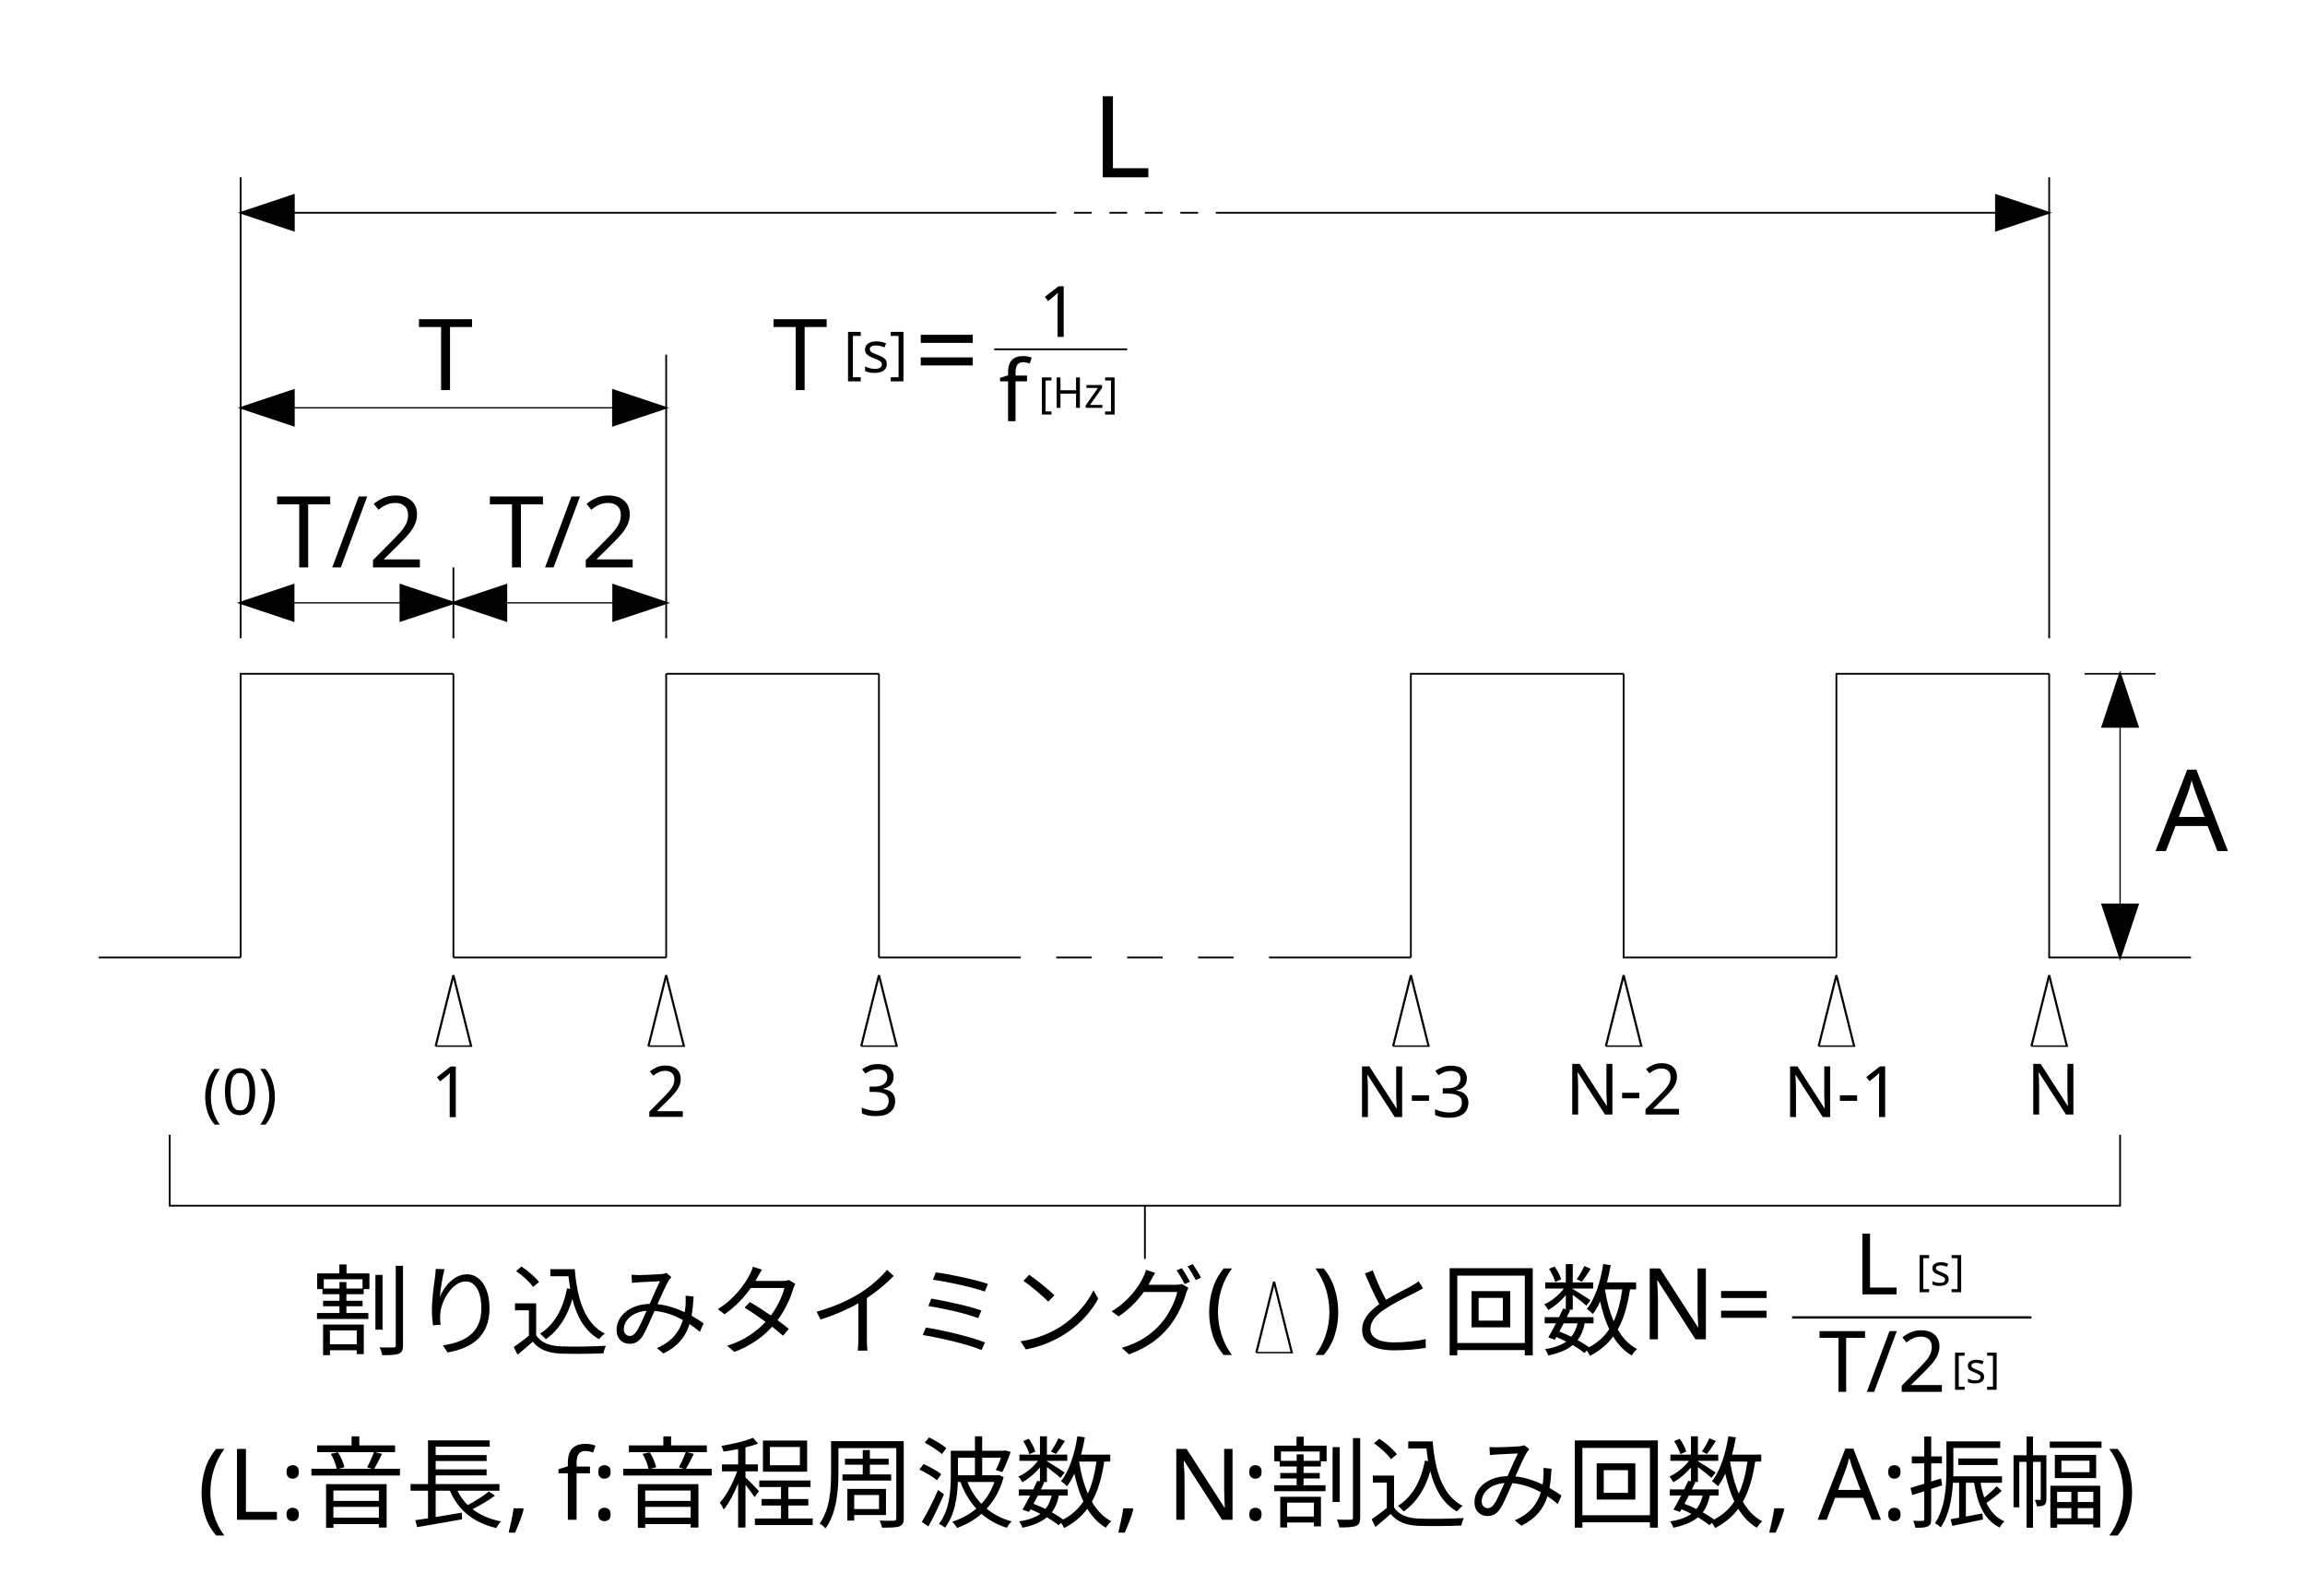
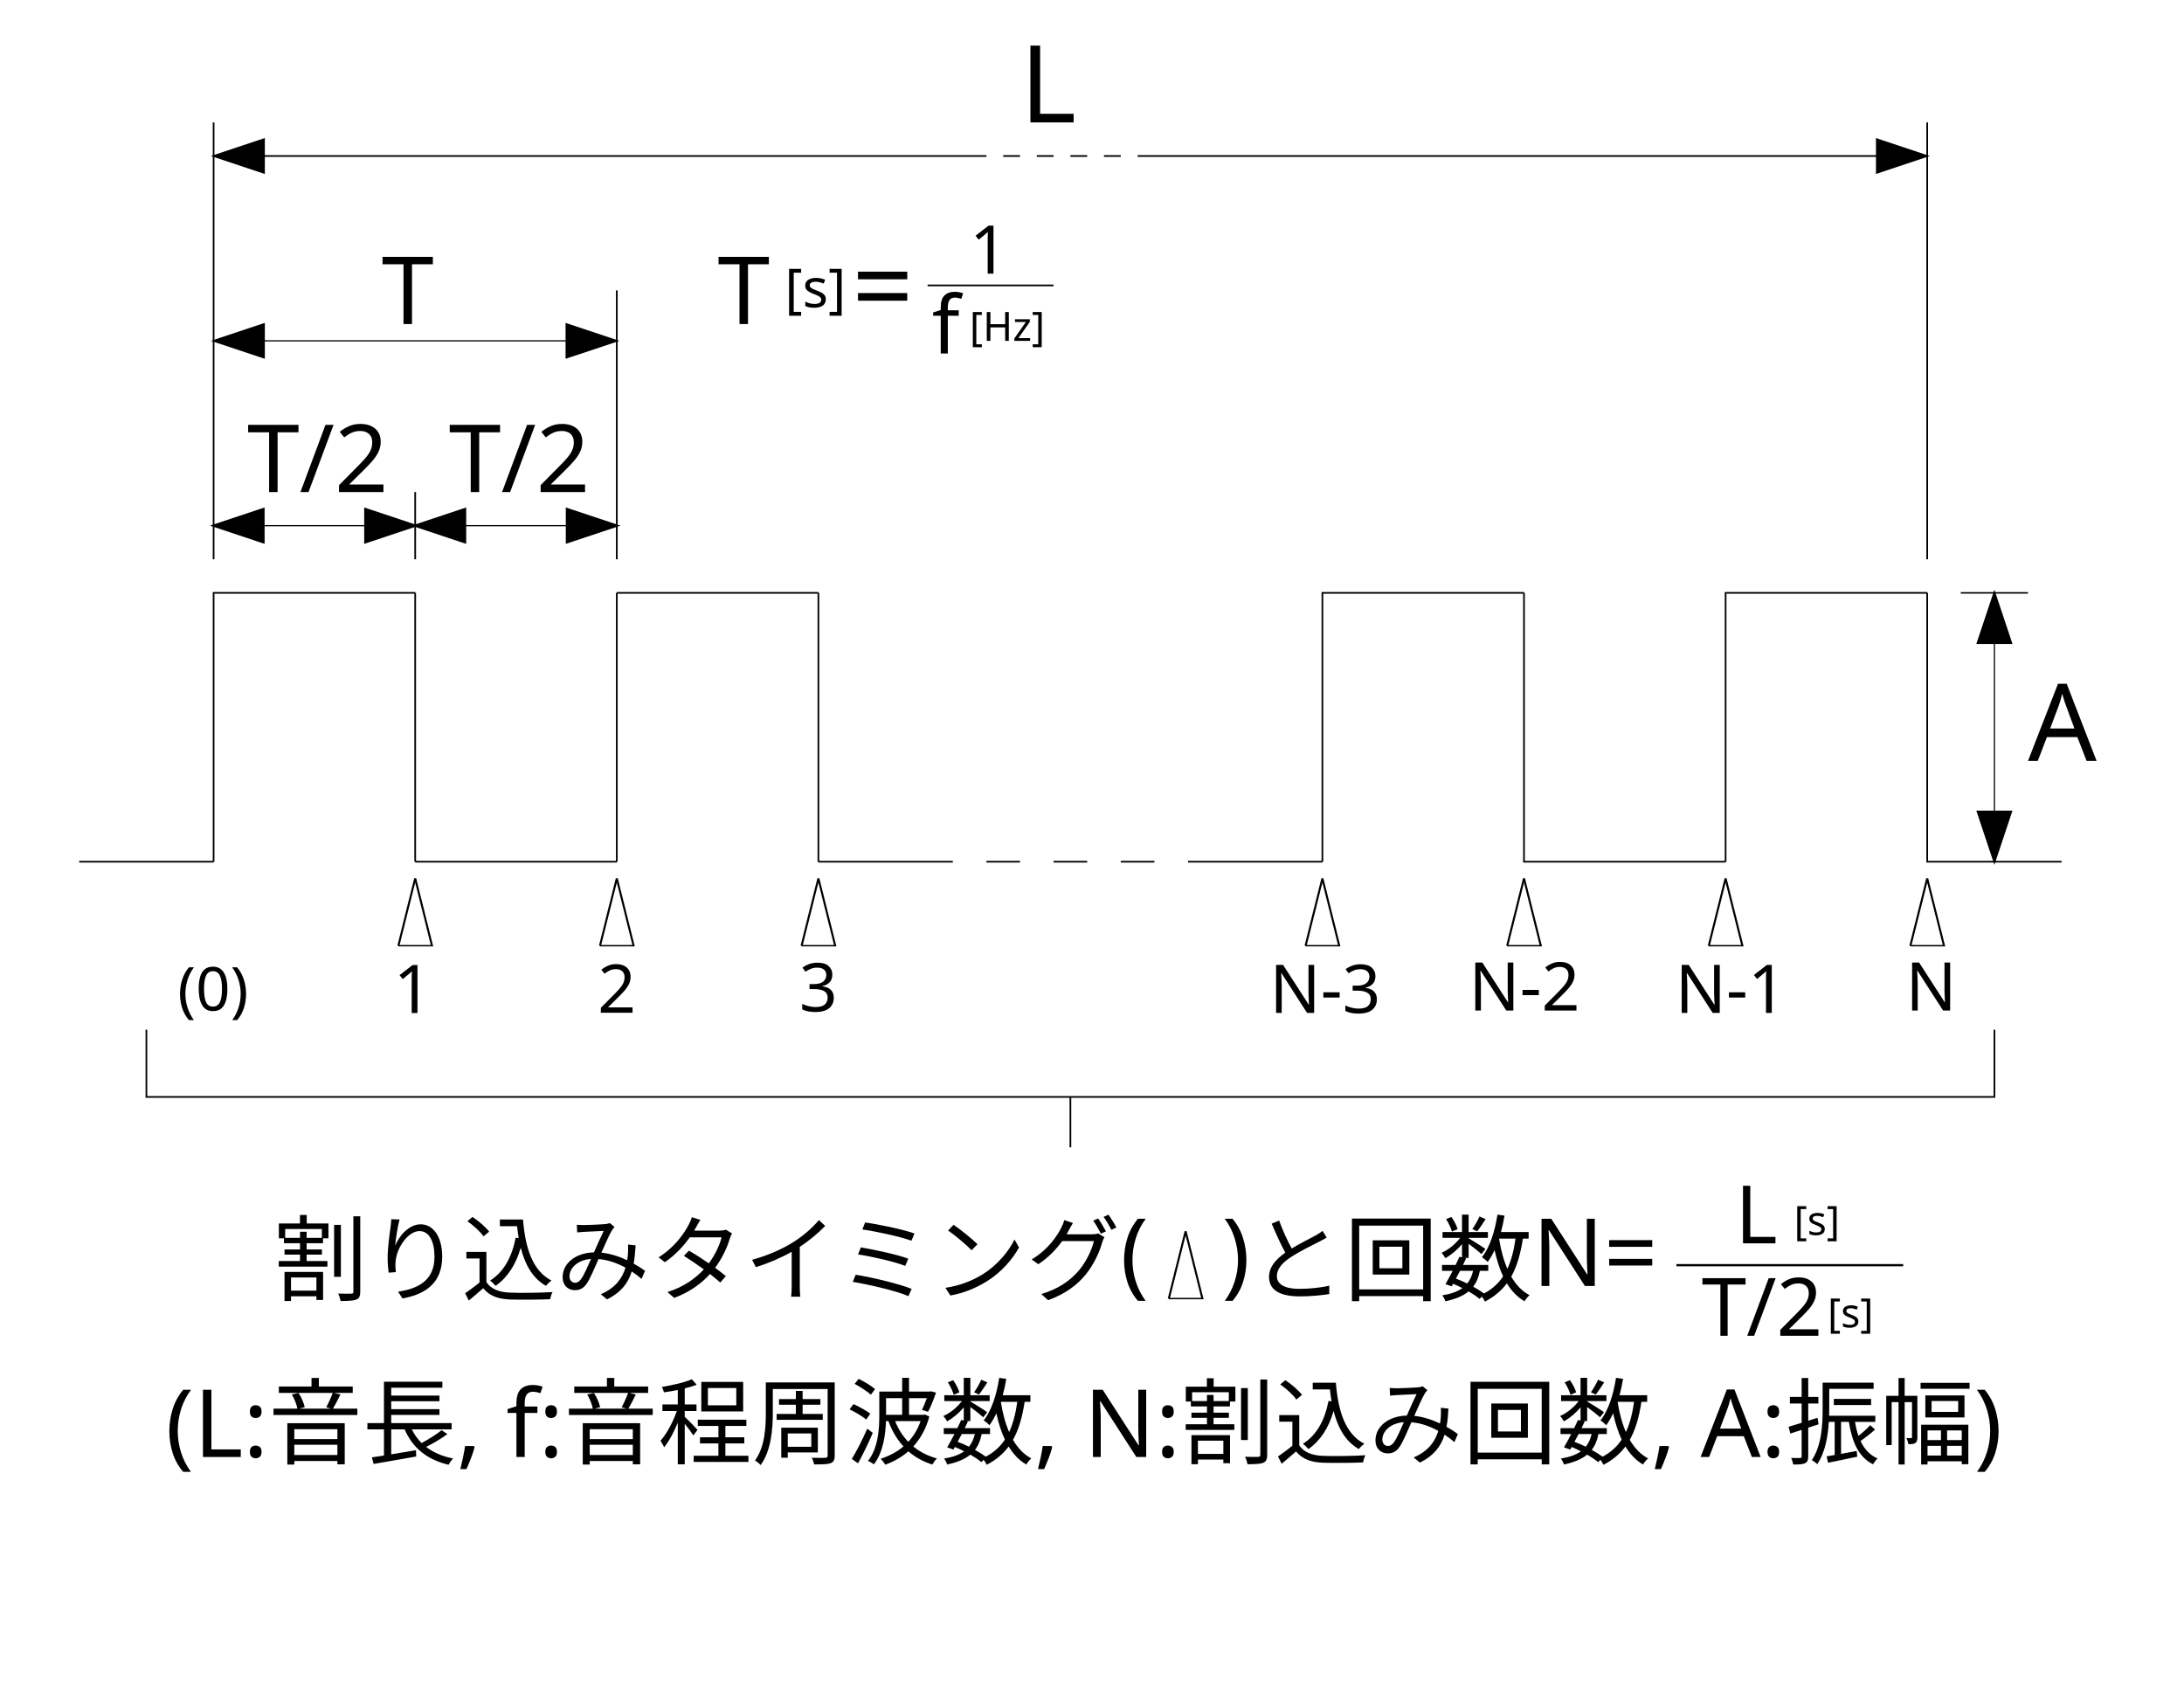
- <svg xmlns="http://www.w3.org/2000/svg" width="1300" height="900" id="svg2" version="1.1">
+ <svg xmlns="http://www.w3.org/2000/svg" width="1300" height="1000" id="svg2" version="1.1">
  <defs id="defs4" />
-   <g id="layer1" transform="translate(0,-152.3622)">
+   <g id="layer1" transform="translate(0,-52.36218)">
    <g id="g3968-7-2" transform="matrix(0,0.6666667,-1,0,862.3622,639.0289)">
      <g transform="translate(225,-220)" id="g4091-2" />
    </g>
-     <g id="g4440" transform="translate(375.7143,140)">
+     <g id="g4440" transform="translate(367.1429,12.85715)">
      <g transform="translate(400,20)" id="g3033">
        <path style="fill:none;stroke:#000000;stroke-width:1px;stroke-linecap:butt;stroke-linejoin:miter;stroke-opacity:1" d="m -720,532.362 80,0" id="path2993" />
        <path style="fill:none;stroke:#000000;stroke-width:1px;stroke-linecap:butt;stroke-linejoin:miter;stroke-opacity:1" d="m -640,532.362 0,-160 120,0" id="path2995" />
        <path style="fill:none;stroke:#000000;stroke-width:1px;stroke-linecap:butt;stroke-linejoin:miter;stroke-opacity:1" d="m -520,532.362 0,-160" id="path2997" />
        <path style="fill:none;stroke:#000000;stroke-width:1px;stroke-linecap:butt;stroke-linejoin:miter;stroke-opacity:1" d="m -400,532.362 -120,0" id="path2999" />
        <path style="fill:none;stroke:#000000;stroke-width:1px;stroke-linecap:butt;stroke-linejoin:miter;stroke-opacity:1" d="m -400,372.362 0,160" id="path3001" />
        <path style="fill:none;stroke:#000000;stroke-width:1px;stroke-linecap:butt;stroke-linejoin:miter;stroke-opacity:1" d="m -400,372.362 120,0" id="path3003" />
        <path style="fill:none;stroke:#000000;stroke-width:1px;stroke-linecap:butt;stroke-linejoin:miter;stroke-opacity:1" d="m -280,532.362 0,-160" id="path3005" />
        <path style="fill:none;stroke:#000000;stroke-width:1px;stroke-linecap:butt;stroke-linejoin:miter;stroke-opacity:1" d="m -280,532.362 80,0" id="path3013" />
        <path style="fill:none;stroke:#000000;stroke-width:1px;stroke-linecap:butt;stroke-linejoin:miter;stroke-opacity:1" d="m -60,532.362 80,0" id="path3015" />
        <path style="fill:none;stroke:#000000;stroke-width:1px;stroke-linecap:butt;stroke-linejoin:miter;stroke-opacity:1" d="m 20,532.362 0,-160 120,0" id="path3017" />
        <path style="fill:none;stroke:#000000;stroke-width:1px;stroke-linecap:butt;stroke-linejoin:miter;stroke-opacity:1" d="m 140,372.362 0,160 120,0" id="path3019" />
        <path style="fill:none;stroke:#000000;stroke-width:1px;stroke-linecap:butt;stroke-linejoin:miter;stroke-opacity:1" d="m 260,532.362 0,-160 120,0" id="path3021" />
        <path style="fill:none;stroke:#000000;stroke-width:1px;stroke-linecap:butt;stroke-linejoin:miter;stroke-opacity:1" d="m 380,372.362 0,160 80,0" id="path3023" />
        <path style="fill:none;stroke:#000000;stroke-width:1px;stroke-linecap:butt;stroke-linejoin:miter;stroke-opacity:1" d="m -180,532.362 20,0" id="path3025" />
        <path style="fill:none;stroke:#000000;stroke-width:1px;stroke-linecap:butt;stroke-linejoin:miter;stroke-opacity:1" d="m -140,532.362 20,0" id="path3027" />
        <path style="fill:none;stroke:#000000;stroke-width:1px;stroke-linecap:butt;stroke-linejoin:miter;stroke-opacity:1" d="m -100,532.362 20,0" id="path3031" />
      </g>
      <path id="path3051" d="m -240,112.362 0,260" style="fill:none;stroke:#000000;stroke-width:1px;stroke-linecap:butt;stroke-linejoin:miter;stroke-opacity:1" />
      <path id="path3053" d="m 780,372.362 0,-260" style="fill:none;stroke:#000000;stroke-width:1px;stroke-linecap:butt;stroke-linejoin:miter;stroke-opacity:1" />
      <g transform="translate(0,-450)" id="g3853">
        <path style="fill:none;stroke:#000000;stroke-width:0.989px;stroke-linecap:butt;stroke-linejoin:miter;stroke-opacity:1" d="m -240,582.362 460,0" id="path3063" />
        <path style="fill:none;stroke:#000000;stroke-width:1px;stroke-linecap:butt;stroke-linejoin:miter;stroke-opacity:1" d="m 310,582.362 470,0" id="path3065" />
        <path style="fill:none;stroke:#000000;stroke-width:1px;stroke-linecap:butt;stroke-linejoin:miter;stroke-opacity:1" d="m 230,582.362 10,0" id="path3067" />
        <path style="fill:none;stroke:#000000;stroke-width:1px;stroke-linecap:butt;stroke-linejoin:miter;stroke-opacity:1" d="m 250,582.362 10,0" id="path3069" />
        <path style="fill:none;stroke:#000000;stroke-width:1px;stroke-linecap:butt;stroke-linejoin:miter;stroke-opacity:1" d="m 270,582.362 10,0" id="path3071" />
        <path style="fill:none;stroke:#000000;stroke-width:1px;stroke-linecap:butt;stroke-linejoin:miter;stroke-opacity:1" d="m 290,582.362 10,0" id="path3073" />
        <path style="fill:#000000;fill-opacity:1;stroke:#000000;stroke-width:1px;stroke-linecap:butt;stroke-linejoin:miter;stroke-opacity:1" d="m -240,582.362 30,-10 0,20 z" id="path3849" />
        <path style="fill:#000000;fill-opacity:1;stroke:#000000;stroke-width:1px;stroke-linecap:butt;stroke-linejoin:miter;stroke-opacity:1" d="m 780,582.362 -30,-10 0,20 z" id="path3851" />
      </g>
      <path id="path3863" d="m 0,212.362 0,160" style="fill:none;stroke:#000000;stroke-width:1px;stroke-linecap:butt;stroke-linejoin:miter;stroke-opacity:1" />
      <g transform="translate(0,20)" id="g3973">
        <path style="fill:none;stroke:#000000;stroke-width:0.715px;stroke-linecap:butt;stroke-linejoin:miter;stroke-opacity:1" d="m -240,222.362 240,0" id="path3063-7" />
        <path style="fill:#000000;fill-opacity:1;stroke:#000000;stroke-width:1px;stroke-linecap:butt;stroke-linejoin:miter;stroke-opacity:1" d="m -240,222.362 30,-10 0,20 z" id="path3849-8" />
        <path style="fill:#000000;fill-opacity:1;stroke:#000000;stroke-width:1px;stroke-linecap:butt;stroke-linejoin:miter;stroke-opacity:1" d="m 0,222.362 -30,10 0,-20 z" id="path3849-8-4" />
      </g>
      <g transform="matrix(0.5,0,0,1,-55,310)" id="g3968">
        <path style="fill:none;stroke:#000000;stroke-width:0.715px;stroke-linecap:butt;stroke-linejoin:miter;stroke-opacity:1" d="m -370,42.362 240,0" id="path3063-7-5" />
        <path style="fill:#000000;fill-opacity:1;stroke:#000000;stroke-width:1.414px;stroke-linecap:butt;stroke-linejoin:miter;stroke-opacity:1" d="m -370,42.362 60,-10 0,20 z" id="path3849-8-5" />
        <path style="fill:#000000;fill-opacity:1;stroke:#000000;stroke-width:1.414px;stroke-linecap:butt;stroke-linejoin:miter;stroke-opacity:1" d="m -130,42.362 -60,10 0,-20 z" id="path3849-8-4-1" />
      </g>
      <path id="path3978" d="m -120,372.362 0,-40" style="fill:none;stroke:#000000;stroke-width:1px;stroke-linecap:butt;stroke-linejoin:miter;stroke-opacity:1" />
      <g transform="matrix(0.5,0,0,1,65,310)" id="g3968-7">
        <path style="fill:none;stroke:#000000;stroke-width:0.715px;stroke-linecap:butt;stroke-linejoin:miter;stroke-opacity:1" d="m -370,42.362 240,0" id="path3063-7-5-1" />
        <path style="fill:#000000;fill-opacity:1;stroke:#000000;stroke-width:1.414px;stroke-linecap:butt;stroke-linejoin:miter;stroke-opacity:1" d="m -370,42.362 60,-10 0,20 z" id="path3849-8-5-1" />
        <path style="fill:#000000;fill-opacity:1;stroke:#000000;stroke-width:1.414px;stroke-linecap:butt;stroke-linejoin:miter;stroke-opacity:1" d="m -130,42.362 -60,10 0,-20 z" id="path3849-8-4-1-5" />
      </g>
      <path style="fill:none;stroke:#000000;stroke-width:0.715px;stroke-linecap:butt;stroke-linejoin:miter;stroke-opacity:1" d="m -370,42.362 240,0" id="path3063-7-5-1-7" transform="matrix(0,0.6666667,-1,0,862.3622,639.0289)" />
      <path style="fill:#000000;fill-opacity:1;stroke:#000000;stroke-width:1.225px;stroke-linecap:butt;stroke-linejoin:miter;stroke-opacity:1" d="m -370,42.362 45,-10 0,20 z" id="path3849-8-5-1-6" transform="matrix(0,0.6666667,-1,0,862.3622,639.0289)" />
      <path style="fill:#000000;fill-opacity:1;stroke:#000000;stroke-width:1.225px;stroke-linecap:butt;stroke-linejoin:miter;stroke-opacity:1" d="m -130,42.362 -45,10 0,-20 z" id="path3849-8-4-1-5-1" transform="matrix(0,0.6666667,-1,0,862.3622,639.0289)" />
      <g transform="matrix(0,0.6666667,-1,0,862.3622,699.0288)" id="g4040">
        <path style="fill:none;stroke:#000000;stroke-width:1px;stroke-linecap:butt;stroke-linejoin:miter;stroke-opacity:1" d="m 820,592.362 0,40 -1100,-10e-6 0,-40" id="path4036" transform="matrix(0,-1,1.5,0,-958.5433,862.3622)" />
        <path style="fill:none;stroke:#000000;stroke-width:1px;stroke-linecap:butt;stroke-linejoin:miter;stroke-opacity:1" d="m 270,632.362 0,30" id="path4038" transform="matrix(0,-1,1.5,0,-958.5433,862.3622)" />
      </g>
      <g id="g4087" transform="matrix(0,0.6666667,-1,0,862.3622,639.0289)">
        <path style="fill:none;stroke:#000000;stroke-width:1.225px;stroke-linecap:butt;stroke-linejoin:miter;stroke-opacity:1" d="m -115,982.362 60,10" id="path4044" />
        <path style="fill:none;stroke:#000000;stroke-width:1.225px;stroke-linecap:butt;stroke-linejoin:miter;stroke-opacity:1" d="m -115,982.362 60,-10 -1.5e-5,20" id="path4046" />
      </g>
      <g transform="matrix(0,0.6666667,-1,0,862.3622,629.0289)" id="g4091">
        <path style="fill:none;stroke:#000000;stroke-width:1.225px;stroke-linecap:butt;stroke-linejoin:miter;stroke-opacity:1" d="m -100,862.362 60,10" id="path4044-4" />
        <path style="fill:none;stroke:#000000;stroke-width:1.225px;stroke-linecap:butt;stroke-linejoin:miter;stroke-opacity:1" d="m -100,862.362 60,-10 -1e-5,20" id="path4046-2" />
      </g>
      <g transform="matrix(0,0.6666667,-1,0,982.3622,629.0289)" id="g4119">
        <path id="path4044-4-2" d="m -100,862.362 60,10" style="fill:none;stroke:#000000;stroke-width:1.225px;stroke-linecap:butt;stroke-linejoin:miter;stroke-opacity:1" />
        <path id="path4046-2-1" d="m -100,862.362 60,-10 -1e-5,20" style="fill:none;stroke:#000000;stroke-width:1.225px;stroke-linecap:butt;stroke-linejoin:miter;stroke-opacity:1" />
      </g>
      <g id="g4091-6" transform="matrix(0,0.6666667,-1,0,1282.362,629.0289)">
        <path style="fill:none;stroke:#000000;stroke-width:1.225px;stroke-linecap:butt;stroke-linejoin:miter;stroke-opacity:1" d="m -100,862.362 60,10" id="path4044-4-8" />
        <path style="fill:none;stroke:#000000;stroke-width:1.225px;stroke-linecap:butt;stroke-linejoin:miter;stroke-opacity:1" d="m -100,862.362 60,-10 -1e-5,20" id="path4046-2-5" />
      </g>
      <g id="g4091-7" transform="matrix(0,0.6666667,-1,0,1402.362,629.0289)">
        <path style="fill:none;stroke:#000000;stroke-width:1.225px;stroke-linecap:butt;stroke-linejoin:miter;stroke-opacity:1" d="m -100,862.362 60,10" id="path4044-4-6" />
        <path style="fill:none;stroke:#000000;stroke-width:1.225px;stroke-linecap:butt;stroke-linejoin:miter;stroke-opacity:1" d="m -100,862.362 60,-10 -1e-5,20" id="path4046-2-18" />
      </g>
      <g transform="matrix(0,0.6666667,-1,0,1522.362,629.0289)" id="g4119-9">
        <path id="path4044-4-2-2" d="m -100,862.362 60,10" style="fill:none;stroke:#000000;stroke-width:1.225px;stroke-linecap:butt;stroke-linejoin:miter;stroke-opacity:1" />
        <path id="path4046-2-1-7" d="m -100,862.362 60,-10 -1e-5,20" style="fill:none;stroke:#000000;stroke-width:1.225px;stroke-linecap:butt;stroke-linejoin:miter;stroke-opacity:1" />
      </g>
      <g id="g4091-6-9" transform="matrix(0,0.6666667,-1,0,1642.362,629.0289)">
        <path style="fill:none;stroke:#000000;stroke-width:1.225px;stroke-linecap:butt;stroke-linejoin:miter;stroke-opacity:1" d="m -100,862.362 60,10" id="path4044-4-8-5" />
        <path style="fill:none;stroke:#000000;stroke-width:1.225px;stroke-linecap:butt;stroke-linejoin:miter;stroke-opacity:1" d="m -100,862.362 60,-10 -1e-5,20" id="path4046-2-5-4" />
      </g>
-       <g transform="matrix(0,0.6666667,-1,0,1205.219,801.886)" id="g4119-3">
+       <g transform="matrix(0,0.6666667,-1,0,1200.934,839.0289)" id="g4119-3">
        <path id="path4044-4-2-8" d="m -100,862.362 60,10" style="fill:none;stroke:#000000;stroke-width:1.225px;stroke-linecap:butt;stroke-linejoin:miter;stroke-opacity:1" />
        <path id="path4046-2-1-74" d="m -100,862.362 60,-10 -1e-5,20" style="fill:none;stroke:#000000;stroke-width:1.225px;stroke-linecap:butt;stroke-linejoin:miter;stroke-opacity:1" />
      </g>
-       <text transform="matrix(0.8164966,0,0,0.8164966,1082.362,789.0289)" id="text4404" y="98.563" x="-1649.3" style="font-size:68.586px;font-style:normal;font-variant:normal;font-weight:normal;font-stretch:normal;line-height:125%;letter-spacing:0px;word-spacing:0px;fill:#000000;fill-opacity:1;stroke:none;font-family:Segoe UI;-inkscape-font-specification:Segoe UI" xml:space="preserve">
-         <tspan y="98.563" x="-1649.3" id="tspan4406">(L:音長, f:音程周波数, N:割込み回数, A:振幅)</tspan>
+       <text id="text4404" y="906.648" x="-268.571" style="font-size:56px;font-style:normal;font-variant:normal;font-weight:normal;font-stretch:normal;line-height:125%;letter-spacing:0px;word-spacing:0px;fill:#000000;fill-opacity:1;stroke:none;font-family:Segoe UI;-inkscape-font-specification:Segoe UI" xml:space="preserve">
+         <tspan y="906.648" x="-268.571" id="tspan4406">(L:音長, f:音程周波数, N:割込み回数, A:振幅)</tspan>
      </text>
      <path id="path4034" d="m 800,392.362 40,0" style="fill:none;stroke:#000000;stroke-width:0.894px;stroke-linecap:butt;stroke-linejoin:miter;stroke-opacity:1" />
      <text id="text4191" y="112.362" x="240" style="font-size:64px;font-style:normal;font-weight:normal;line-height:125%;letter-spacing:0px;word-spacing:0px;fill:#000000;fill-opacity:1;stroke:none;font-family:Sans" xml:space="preserve">
        <tspan y="112.362" x="240" id="tspan4193">L</tspan>
      </text>
      <text id="text4195" y="232.362" x="-140" style="font-size:56px;font-style:normal;font-weight:normal;line-height:125%;letter-spacing:0px;word-spacing:0px;fill:#000000;fill-opacity:1;stroke:none;font-family:Sans" xml:space="preserve">
        <tspan y="232.362" x="-140" id="tspan4197">T</tspan>
      </text>
      <text id="text4199" y="332.362" x="-220" style="font-size:56px;font-style:normal;font-weight:normal;line-height:125%;letter-spacing:0px;word-spacing:0px;fill:#000000;fill-opacity:1;stroke:none;font-family:Sans" xml:space="preserve">
        <tspan y="332.362" x="-220" id="tspan4201">T/2</tspan>
      </text>
      <text id="text4199-3" y="332.362" x="-100" style="font-size:56px;font-style:normal;font-weight:normal;line-height:125%;letter-spacing:0px;word-spacing:0px;fill:#000000;fill-opacity:1;stroke:none;font-family:Sans" xml:space="preserve">
        <tspan y="332.362" x="-100" id="tspan4201-1">T/2</tspan>
      </text>
      <text id="text4224" y="232.362" x="60" style="font-size:56px;font-style:normal;font-weight:normal;line-height:125%;letter-spacing:0px;word-spacing:0px;fill:#000000;fill-opacity:1;stroke:none;font-family:Sans" xml:space="preserve">
        <tspan y="232.362" x="60" id="tspan4226">T</tspan>
      </text>
      <text id="text4228" y="222.362" x="100" style="font-size:32px;font-style:normal;font-weight:normal;line-height:125%;letter-spacing:0px;word-spacing:0px;fill:#000000;fill-opacity:1;stroke:none;font-family:Sans" xml:space="preserve">
        <tspan y="222.362" x="100" id="tspan4230">[s]</tspan>
      </text>
      <text id="text4232" y="232.362" x="140" style="font-size:64px;font-style:normal;font-weight:normal;line-height:125%;letter-spacing:0px;word-spacing:0px;fill:#000000;fill-opacity:1;stroke:none;font-family:Sans" xml:space="preserve">
        <tspan y="232.362" x="140" id="tspan4234">=</tspan>
      </text>
      <text id="text4236" y="202.362" x="210" style="font-size:40px;font-style:normal;font-weight:normal;line-height:125%;letter-spacing:0px;word-spacing:0px;fill:#000000;fill-opacity:1;stroke:none;font-family:Sans" xml:space="preserve">
        <tspan id="tspan4244" y="202.362" x="210">1</tspan>
      </text>
      <text id="text4248" y="249.9" x="187.584" style="font-size:48px;font-style:normal;font-weight:normal;line-height:125%;letter-spacing:0px;word-spacing:0px;fill:#000000;fill-opacity:1;stroke:none;font-family:Sans" xml:space="preserve">
        <tspan y="249.9" x="187.584" id="tspan4250">f</tspan>
      </text>
      <text id="text4252" y="242.362" x="210" style="font-size:24px;font-style:normal;font-weight:normal;line-height:125%;letter-spacing:0px;word-spacing:0px;fill:#000000;fill-opacity:1;stroke:none;font-family:Sans" xml:space="preserve">
        <tspan y="242.362" x="210" id="tspan4254">[Hz]</tspan>
      </text>
      <path id="path4256" d="m 185,209.362 75,0" style="fill:none;stroke:#000000;stroke-width:1px;stroke-linecap:butt;stroke-linejoin:miter;stroke-opacity:1" />
      <text id="text4258" y="492.362" x="840" style="font-size:64px;font-style:normal;font-weight:normal;line-height:125%;letter-spacing:0px;word-spacing:0px;fill:#000000;fill-opacity:1;stroke:none;font-family:Sans" xml:space="preserve">
        <tspan y="492.362" x="840" id="tspan4260">A</tspan>
      </text>
      <text id="text4262" y="640.934" x="-261.429" style="font-size:36px;font-style:normal;font-weight:normal;line-height:125%;letter-spacing:0px;word-spacing:0px;fill:#000000;fill-opacity:1;stroke:none;font-family:Sans" xml:space="preserve">
        <tspan y="640.934" x="-261.429" id="tspan4264">(0)</tspan>
      </text>
      <text id="text4266" y="642.434" x="-132.857" style="font-size:40px;font-style:normal;font-weight:normal;line-height:125%;letter-spacing:0px;word-spacing:0px;fill:#000000;fill-opacity:1;stroke:none;font-family:Sans" xml:space="preserve">
        <tspan y="642.434" x="-132.857" id="tspan4268">1</tspan>
      </text>
      <text id="text4270" y="642.261" x="-11.429" style="font-size:40px;font-style:normal;font-weight:normal;line-height:125%;letter-spacing:0px;word-spacing:0px;fill:#000000;fill-opacity:1;stroke:none;font-family:Sans" xml:space="preserve">
        <tspan y="642.261" x="-11.429" id="tspan4272">2</tspan>
      </text>
      <text id="text4274" y="641.424" x="108.571" style="font-size:40px;font-style:normal;font-weight:normal;line-height:125%;letter-spacing:0px;word-spacing:0px;fill:#000000;fill-opacity:1;stroke:none;font-family:Sans" xml:space="preserve">
        <tspan y="641.424" x="108.571" id="tspan4276">3</tspan>
      </text>
      <text id="text4278" y="642.362" x="388.571" style="font-size:40px;font-style:normal;font-weight:normal;line-height:125%;letter-spacing:0px;word-spacing:0px;fill:#000000;fill-opacity:1;stroke:none;font-family:Sans" xml:space="preserve">
        <tspan y="642.362" x="388.571" id="tspan4280">N-3</tspan>
      </text>
      <text id="text4282" y="640.934" x="507.143" style="font-size:40px;font-style:normal;font-weight:normal;line-height:125%;letter-spacing:0px;word-spacing:0px;fill:#000000;fill-opacity:1;stroke:none;font-family:Sans" xml:space="preserve">
        <tspan y="640.934" x="507.143" id="tspan4284">N-2</tspan>
      </text>
      <text id="text4286" y="642.362" x="630" style="font-size:40px;font-style:normal;font-weight:normal;line-height:125%;letter-spacing:0px;word-spacing:0px;fill:#000000;fill-opacity:1;stroke:none;font-family:Sans" xml:space="preserve">
        <tspan y="642.362" x="630" id="tspan4288">N-1</tspan>
      </text>
      <text id="text4290" y="640.934" x="767.143" style="font-size:40px;font-style:normal;font-weight:normal;line-height:125%;letter-spacing:0px;word-spacing:0px;fill:#000000;fill-opacity:1;stroke:none;font-family:Sans" xml:space="preserve">
        <tspan y="640.934" x="767.143" id="tspan4292">N</tspan>
      </text>
-       <g transform="translate(80,0)" id="g4367">
+       <g transform="translate(75.71429,37.14286)" id="g4367">
        <text xml:space="preserve" style="font-size:56px;font-style:normal;font-variant:normal;font-weight:normal;font-stretch:normal;line-height:125%;letter-spacing:0px;word-spacing:0px;fill:#000000;fill-opacity:1;stroke:none;font-family:Segoe UI;-inkscape-font-specification:Segoe UI" x="-280" y="772.362" id="text4294">
          <tspan id="tspan4296" x="-280" y="772.362">割り込みタイミング(   )と回数N=</tspan>
        </text>
        <text xml:space="preserve" style="font-size:24px;font-style:normal;font-weight:normal;line-height:125%;letter-spacing:0px;word-spacing:0px;fill:#000000;fill-opacity:1;stroke:none;font-family:Sans" x="645" y="792.362" id="text4298">
          <tspan id="tspan4300" x="645" y="792.362">[s]</tspan>
        </text>
        <text xml:space="preserve" style="font-size:48px;font-style:normal;font-weight:normal;line-height:125%;letter-spacing:0px;word-spacing:0px;fill:#000000;fill-opacity:1;stroke:none;font-family:Sans" x="590" y="742.362" id="text4191-2">
          <tspan id="tspan4193-3" x="590" y="742.362">L</tspan>
        </text>
        <text xml:space="preserve" style="font-size:48px;font-style:normal;font-weight:normal;line-height:125%;letter-spacing:0px;word-spacing:0px;fill:#000000;fill-opacity:1;stroke:none;font-family:Sans" x="570" y="797.362" id="text4199-3-3">
          <tspan id="tspan4201-1-4" x="570" y="797.362">T/2</tspan>
        </text>
        <path style="fill:none;stroke:#000000;stroke-width:1.333px;stroke-linecap:butt;stroke-linejoin:miter;stroke-opacity:1" d="m 555,755.362 135,0" id="path4344" />
        <text xml:space="preserve" style="font-size:24px;font-style:normal;font-weight:normal;line-height:125%;letter-spacing:0px;word-spacing:0px;fill:#000000;fill-opacity:1;stroke:none;font-family:Sans" x="625" y="737.362" id="text4298-1">
          <tspan id="tspan4300-1" x="625" y="737.362">[s]</tspan>
        </text>
      </g>
    </g>
  </g>
</svg>
